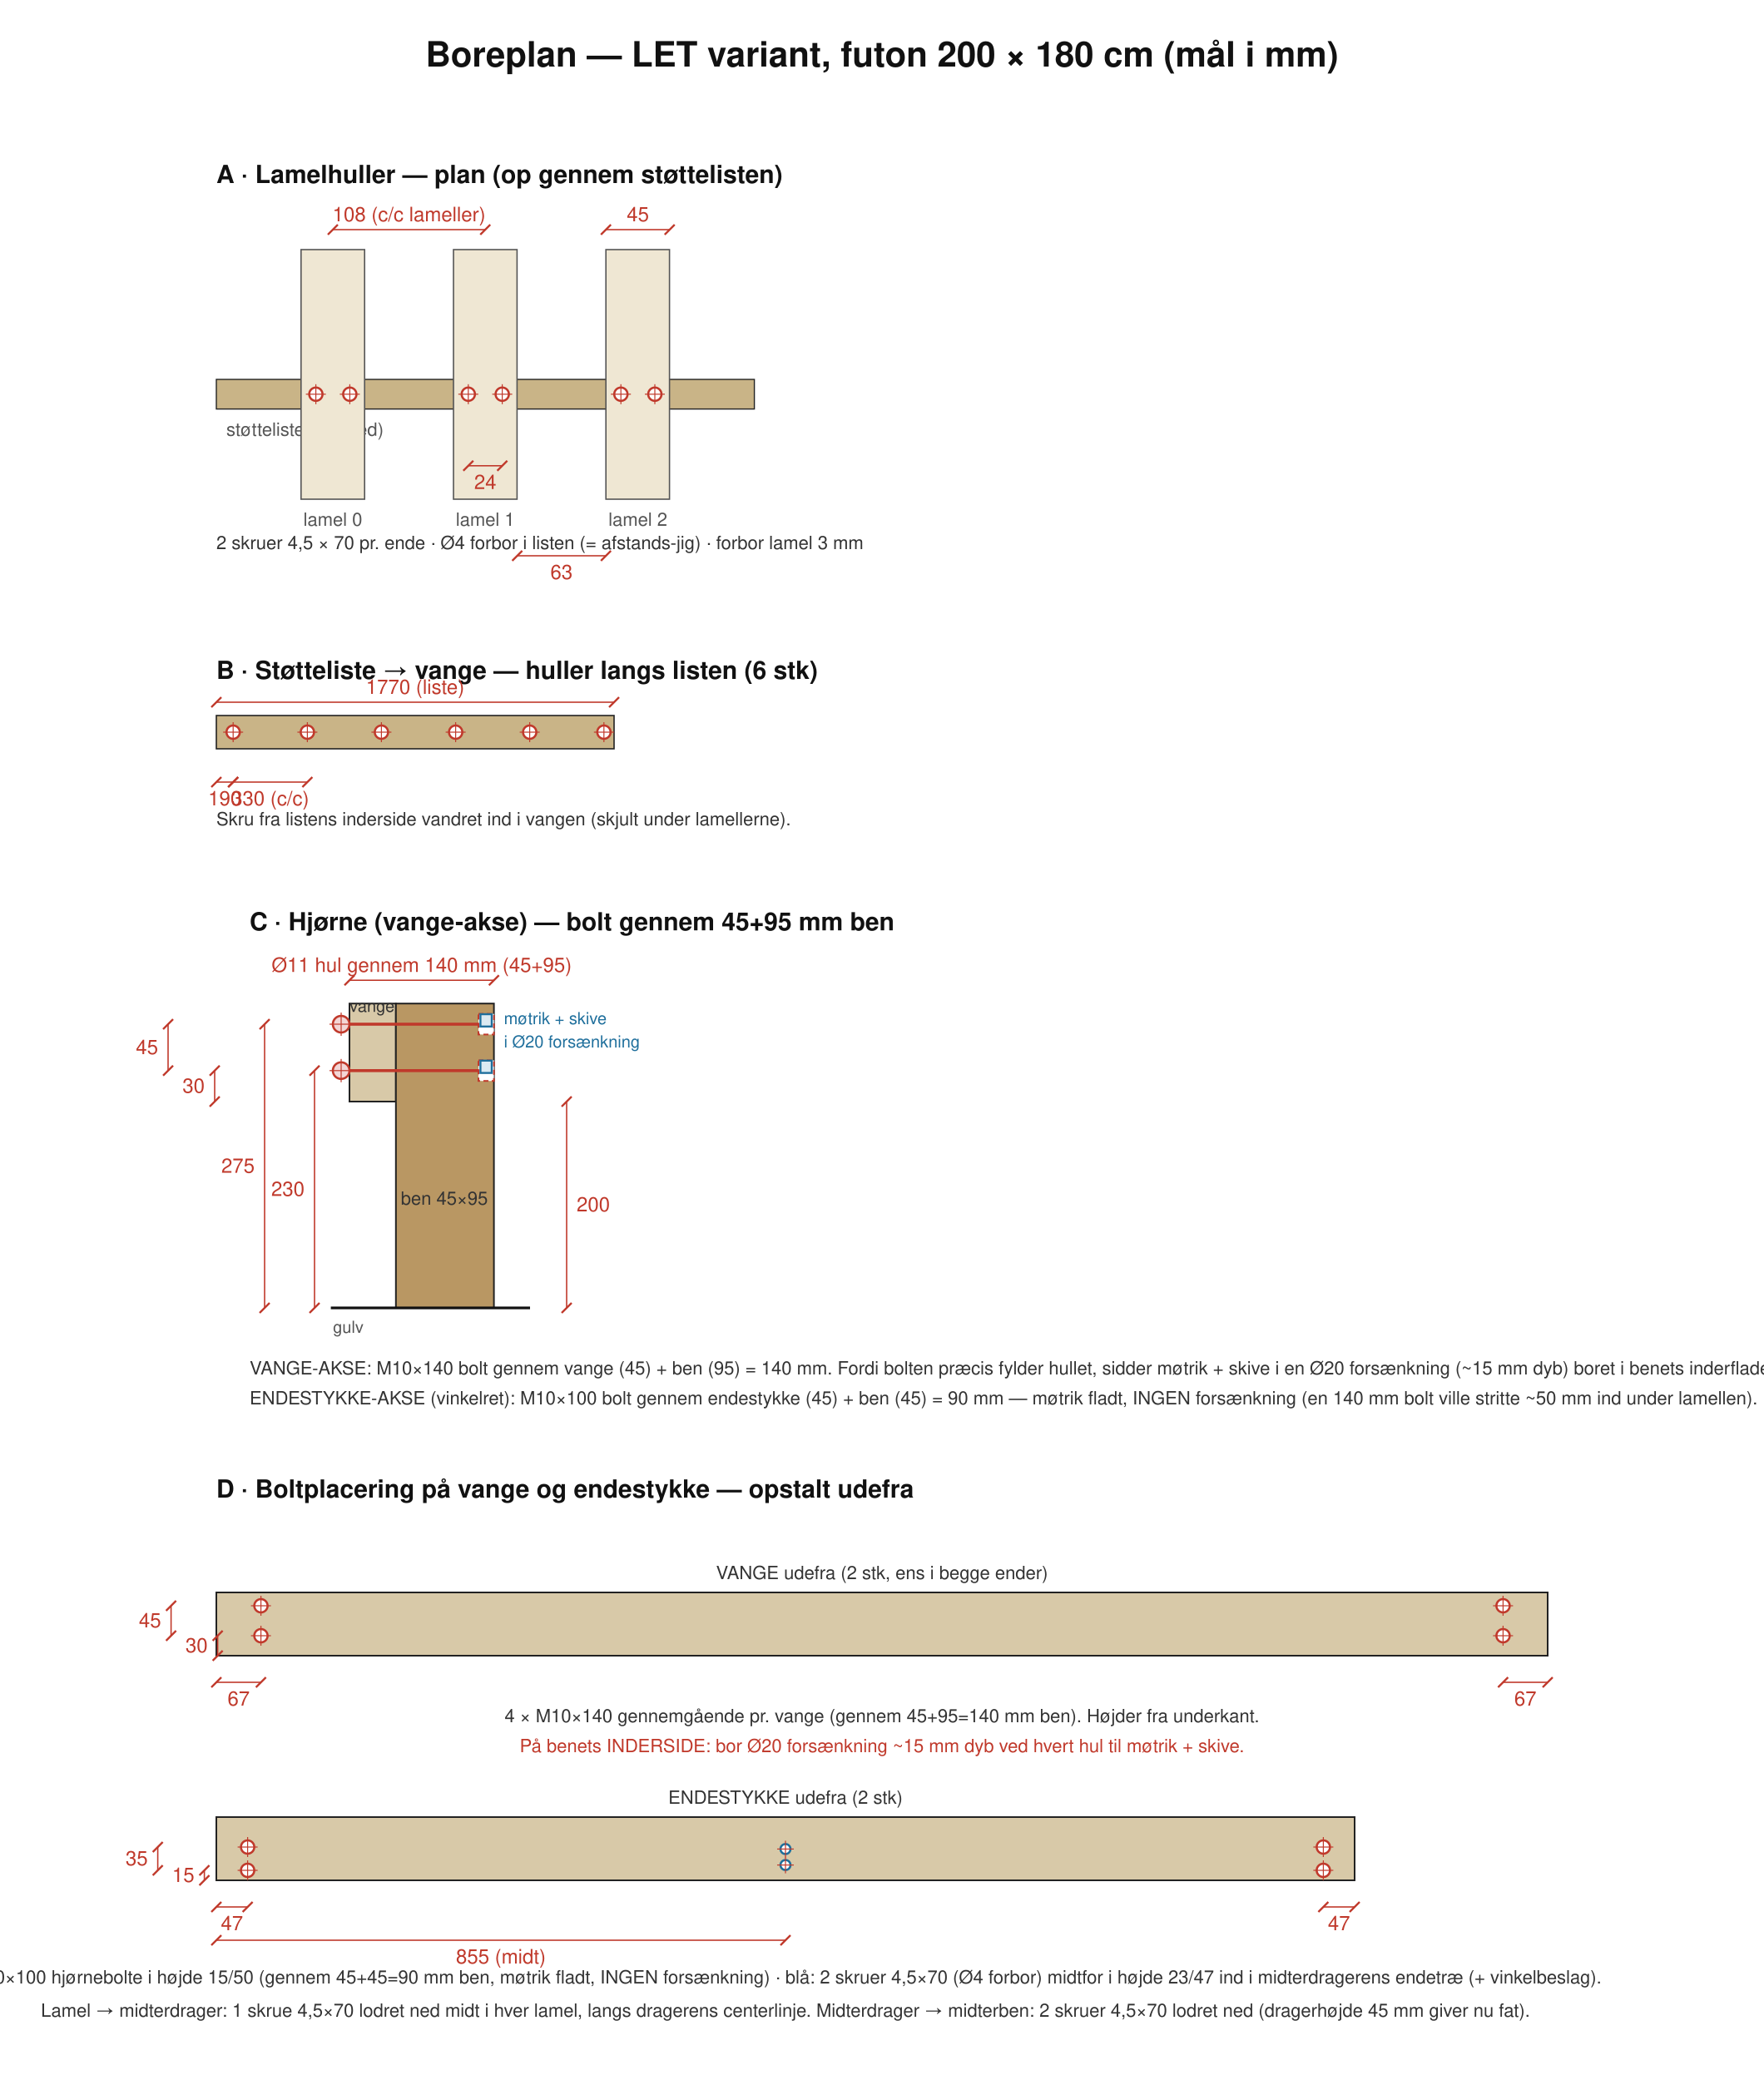
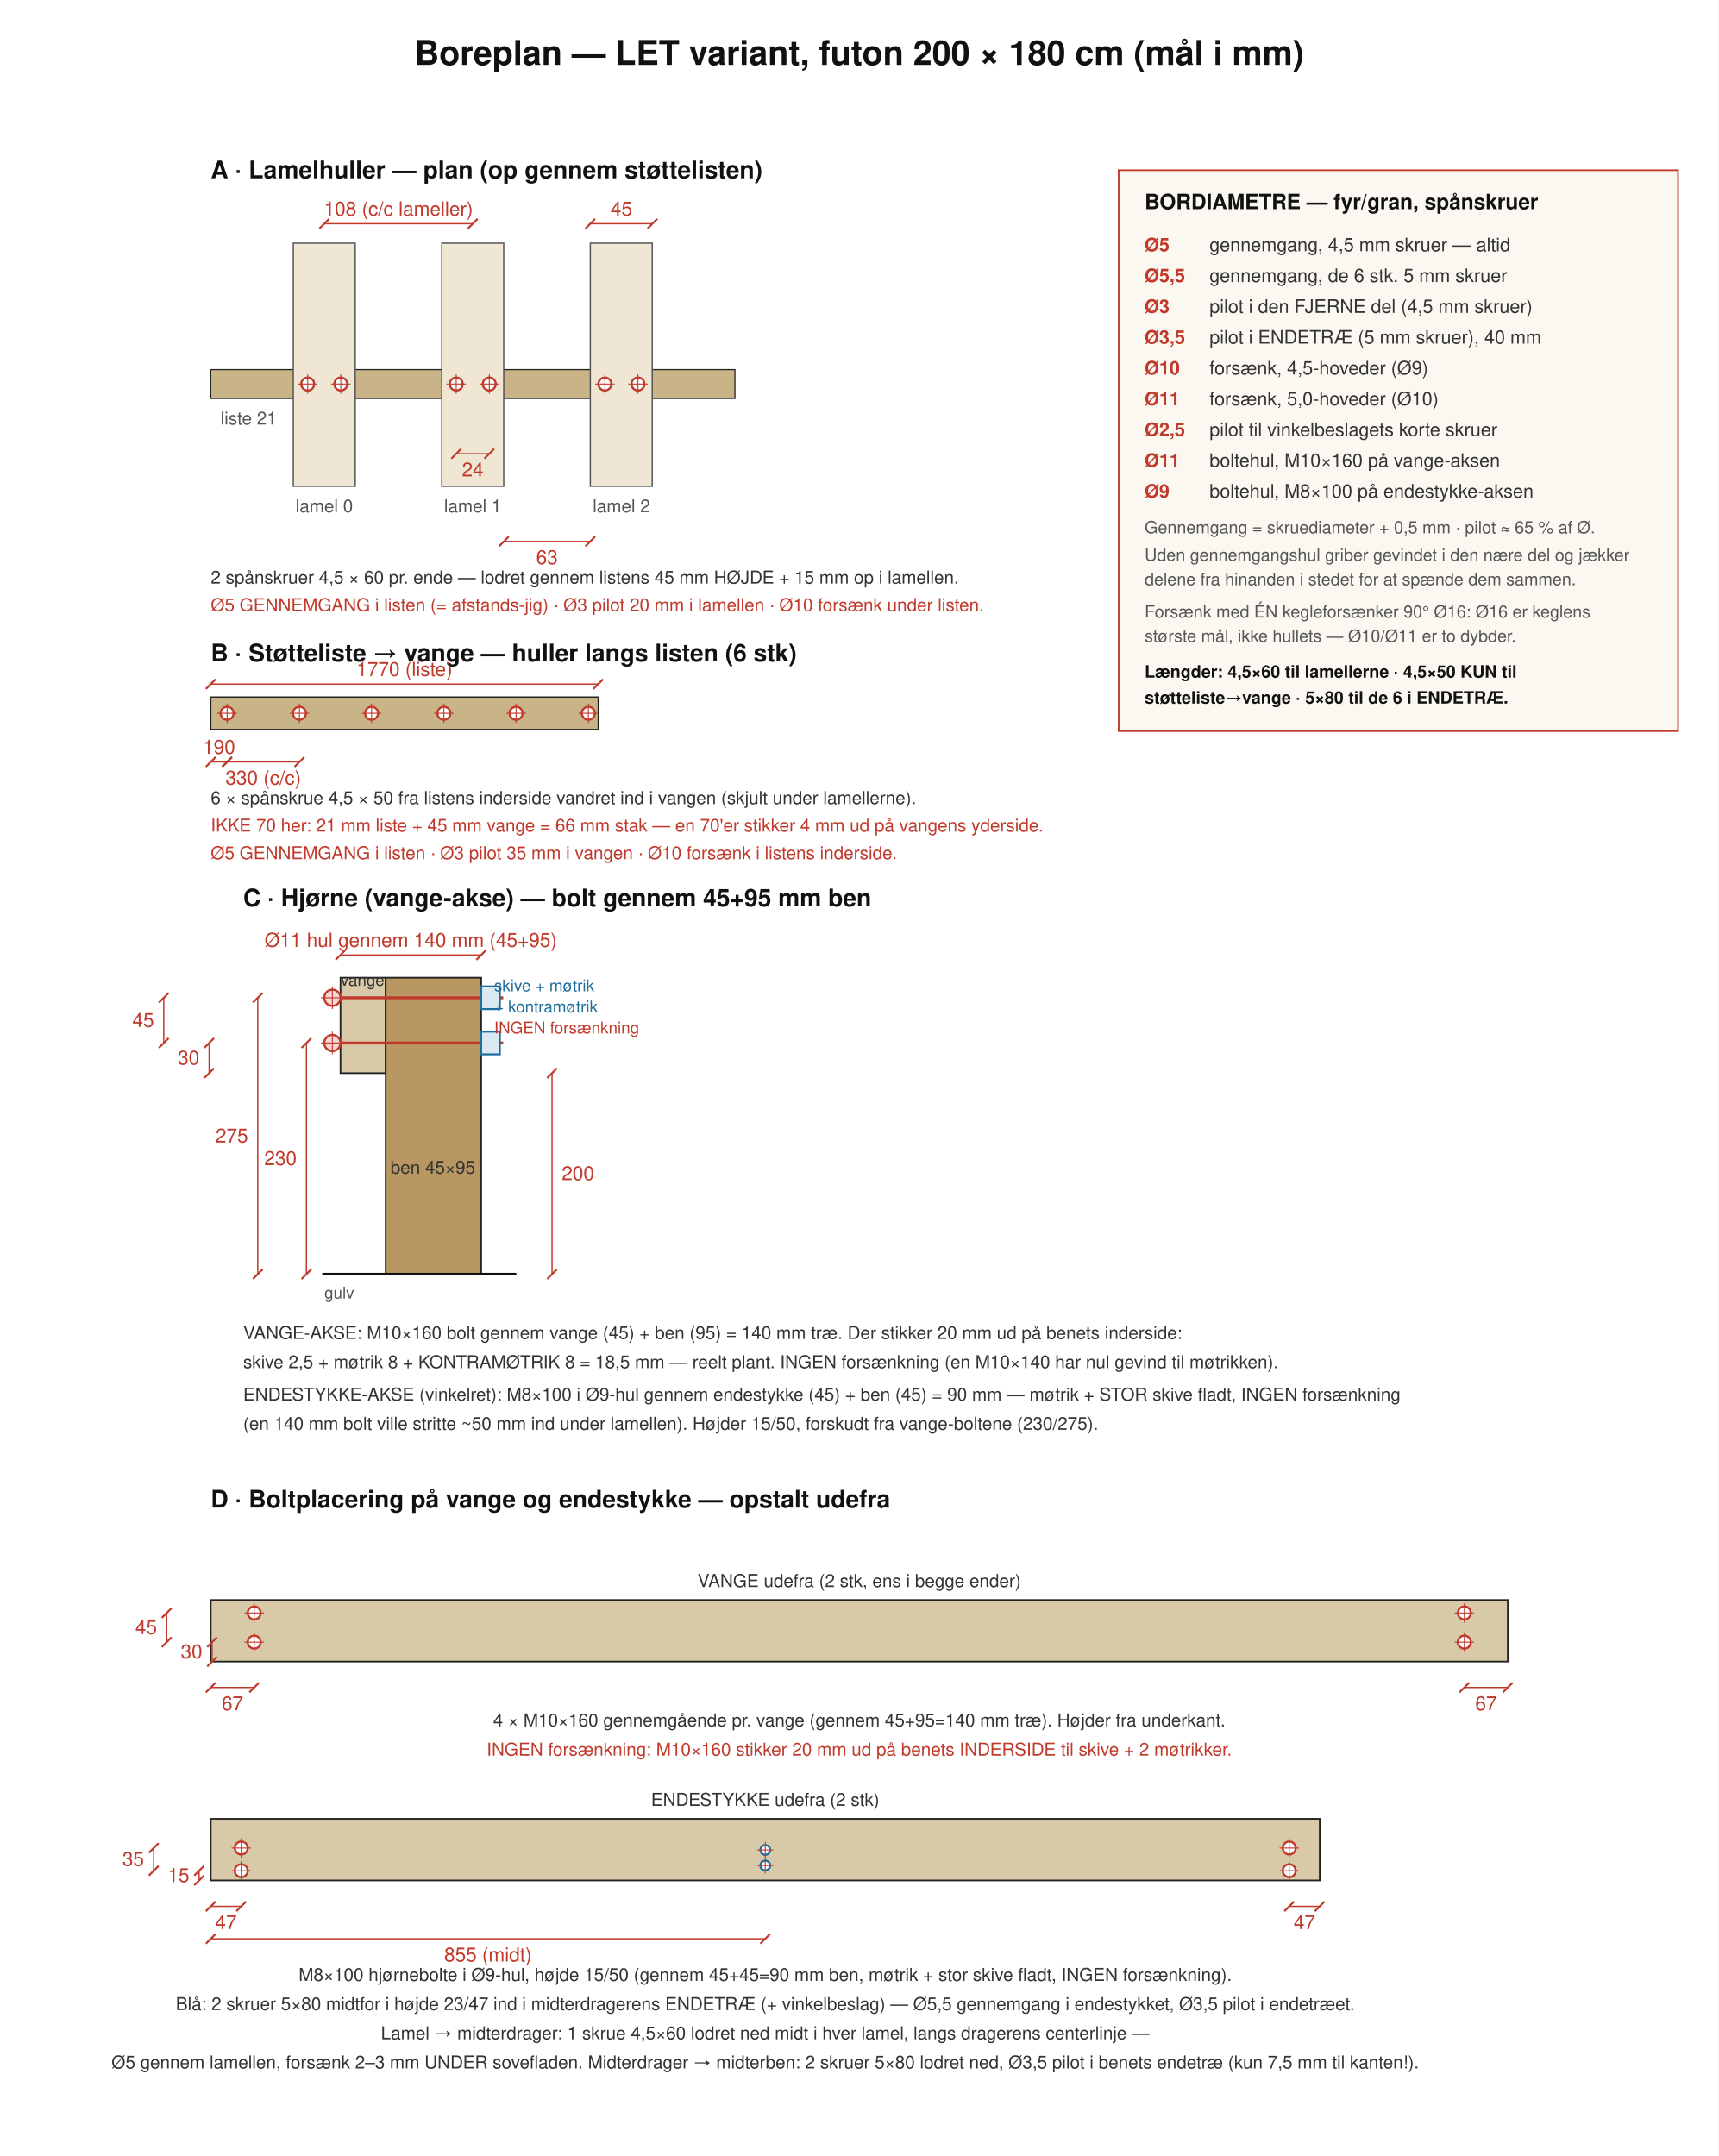
- <svg xmlns="http://www.w3.org/2000/svg" viewBox="0 0 1060 1250" width="1060" height="1250">
-   <rect x="0" y="0" width="1060" height="1250" fill="#ffffff" />
+ <svg xmlns="http://www.w3.org/2000/svg" viewBox="0 0 1060 1330" width="1060" height="1330">
+   <rect x="0" y="0" width="1060" height="1330" fill="#ffffff" />
  <text x="530.0" y="40" font-family="Helvetica,Arial,sans-serif" font-size="21" font-weight="bold" text-anchor="middle" fill="#111">Boreplan — LET variant, futon 200 × 180 cm (mål i mm)</text>
  <text x="130.0" y="110.0" font-family="Helvetica,Arial,sans-serif" font-size="15" font-weight="bold" text-anchor="start" fill="#111">A · Lamelhuller — plan (op gennem støttelisten)</text>
  <rect x="130.0" y="228.0" width="323.3" height="17.8" fill="#c9b487" stroke="#222" stroke-width="0.7" />
-   <text x="136.0" y="261.9" font-family="Helvetica,Arial,sans-serif" font-size="11" font-weight="normal" text-anchor="start" fill="#555">støtteliste (21 bred)</text>
+   <text x="136.0" y="261.9" font-family="Helvetica,Arial,sans-serif" font-size="11" font-weight="normal" text-anchor="start" fill="#555">liste 21</text>
  <rect x="180.9" y="150.0" width="38.2" height="150.0" fill="#efe7d3" stroke="#555" stroke-width="0.8" />
  <circle cx="189.8" cy="236.9" r="4.0" fill="#fff" stroke="#c0392b" stroke-width="1.3" />
  <line x1="183.8" y1="236.9" x2="195.8" y2="236.9" stroke="#c0392b" stroke-width="0.6" />
  <line x1="189.8" y1="230.9" x2="189.8" y2="242.9" stroke="#c0392b" stroke-width="0.6" />
  <circle cx="210.2" cy="236.9" r="4.0" fill="#fff" stroke="#c0392b" stroke-width="1.3" />
  <line x1="204.2" y1="236.9" x2="216.2" y2="236.9" stroke="#c0392b" stroke-width="0.6" />
  <line x1="210.2" y1="230.9" x2="210.2" y2="242.9" stroke="#c0392b" stroke-width="0.6" />
  <text x="200.0" y="316.0" font-family="Helvetica,Arial,sans-serif" font-size="11" font-weight="normal" text-anchor="middle" fill="#555">lamel 0</text>
  <rect x="272.5" y="150.0" width="38.2" height="150.0" fill="#efe7d3" stroke="#555" stroke-width="0.8" />
  <circle cx="281.4" cy="236.9" r="4.0" fill="#fff" stroke="#c0392b" stroke-width="1.3" />
  <line x1="275.4" y1="236.9" x2="287.4" y2="236.9" stroke="#c0392b" stroke-width="0.6" />
  <line x1="281.4" y1="230.9" x2="281.4" y2="242.9" stroke="#c0392b" stroke-width="0.6" />
  <circle cx="301.8" cy="236.9" r="4.0" fill="#fff" stroke="#c0392b" stroke-width="1.3" />
  <line x1="295.8" y1="236.9" x2="307.8" y2="236.9" stroke="#c0392b" stroke-width="0.6" />
  <line x1="301.8" y1="230.9" x2="301.8" y2="242.9" stroke="#c0392b" stroke-width="0.6" />
  <text x="291.6" y="316.0" font-family="Helvetica,Arial,sans-serif" font-size="11" font-weight="normal" text-anchor="middle" fill="#555">lamel 1</text>
  <rect x="364.1" y="150.0" width="38.2" height="150.0" fill="#efe7d3" stroke="#555" stroke-width="0.8" />
  <circle cx="373.1" cy="236.9" r="4.0" fill="#fff" stroke="#c0392b" stroke-width="1.3" />
  <line x1="367.1" y1="236.9" x2="379.1" y2="236.9" stroke="#c0392b" stroke-width="0.6" />
  <line x1="373.1" y1="230.9" x2="373.1" y2="242.9" stroke="#c0392b" stroke-width="0.6" />
  <circle cx="393.5" cy="236.9" r="4.0" fill="#fff" stroke="#c0392b" stroke-width="1.3" />
  <line x1="387.5" y1="236.9" x2="399.5" y2="236.9" stroke="#c0392b" stroke-width="0.6" />
  <line x1="393.5" y1="230.9" x2="393.5" y2="242.9" stroke="#c0392b" stroke-width="0.6" />
  <text x="383.3" y="316.0" font-family="Helvetica,Arial,sans-serif" font-size="11" font-weight="normal" text-anchor="middle" fill="#555">lamel 2</text>
  <line x1="200.0" y1="138.0" x2="291.6" y2="138.0" stroke="#c0392b" stroke-width="0.8" />
  <line x1="197.0" y1="141.0" x2="203.0" y2="135.0" stroke="#c0392b" stroke-width="1.2" />
  <line x1="288.6" y1="141.0" x2="294.6" y2="135.0" stroke="#c0392b" stroke-width="1.2" />
  <text x="245.8" y="133.0" font-family="Helvetica,Arial,sans-serif" font-size="12" font-weight="normal" text-anchor="middle" fill="#c0392b">108  (c/c lameller)</text>
  <line x1="281.4" y1="279.9" x2="301.8" y2="279.9" stroke="#c0392b" stroke-width="0.8" />
  <line x1="278.4" y1="282.9" x2="284.4" y2="276.9" stroke="#c0392b" stroke-width="1.2" />
  <line x1="298.8" y1="282.9" x2="304.8" y2="276.9" stroke="#c0392b" stroke-width="1.2" />
  <text x="291.6" y="293.9" font-family="Helvetica,Arial,sans-serif" font-size="12" font-weight="normal" text-anchor="middle" fill="#c0392b">24</text>
  <line x1="364.1" y1="138.0" x2="402.4" y2="138.0" stroke="#c0392b" stroke-width="0.8" />
  <line x1="361.1" y1="141.0" x2="367.1" y2="135.0" stroke="#c0392b" stroke-width="1.2" />
  <line x1="399.4" y1="141.0" x2="405.4" y2="135.0" stroke="#c0392b" stroke-width="1.2" />
  <text x="383.3" y="133.0" font-family="Helvetica,Arial,sans-serif" font-size="12" font-weight="normal" text-anchor="middle" fill="#c0392b">45</text>
  <line x1="310.8" y1="334.0" x2="364.1" y2="334.0" stroke="#c0392b" stroke-width="0.8" />
  <line x1="307.8" y1="337.0" x2="313.8" y2="331.0" stroke="#c0392b" stroke-width="1.2" />
  <line x1="361.1" y1="337.0" x2="367.1" y2="331.0" stroke="#c0392b" stroke-width="1.2" />
  <text x="337.4" y="348.0" font-family="Helvetica,Arial,sans-serif" font-size="12" font-weight="normal" text-anchor="middle" fill="#c0392b">63</text>
-   <text x="130.0" y="330.0" font-family="Helvetica,Arial,sans-serif" font-size="11" font-weight="normal" text-anchor="start" fill="#333">2 skruer 4,5 × 70 pr. ende · Ø4 forbor i listen (= afstands-jig) · forbor lamel 3 mm</text>
+   <text x="130.0" y="360.0" font-family="Helvetica,Arial,sans-serif" font-size="11" font-weight="normal" text-anchor="start" fill="#333">2 spånskruer 4,5 × 60 pr. ende — lodret gennem listens 45 mm HØJDE + 15 mm op i lamellen.</text>
+   <text x="130.0" y="377.0" font-family="Helvetica,Arial,sans-serif" font-size="11" font-weight="normal" text-anchor="start" fill="#c0392b">Ø5 GENNEMGANG i listen (= afstands-jig) · Ø3 pilot 20 mm i lamellen · Ø10 forsænk under listen.</text>
+   <rect x="690.0" y="105.0" width="345.0" height="346.0" fill="#fbf8f1" stroke="#c0392b" stroke-width="1.0" />
+   <text x="706.0" y="129.0" font-family="Helvetica,Arial,sans-serif" font-size="13" font-weight="bold" text-anchor="start" fill="#111">BORDIAMETRE — fyr/gran, spånskruer</text>
+   <text x="706.0" y="155.0" font-family="Helvetica,Arial,sans-serif" font-size="11.5" font-weight="bold" text-anchor="start" fill="#c0392b">Ø5</text>
+   <text x="746.0" y="155.0" font-family="Helvetica,Arial,sans-serif" font-size="11.5" font-weight="normal" text-anchor="start" fill="#333">gennemgang, 4,5 mm skruer — altid</text>
+   <text x="706.0" y="174.0" font-family="Helvetica,Arial,sans-serif" font-size="11.5" font-weight="bold" text-anchor="start" fill="#c0392b">Ø5,5</text>
+   <text x="746.0" y="174.0" font-family="Helvetica,Arial,sans-serif" font-size="11.5" font-weight="normal" text-anchor="start" fill="#333">gennemgang, de 6 stk. 5 mm skruer</text>
+   <text x="706.0" y="193.0" font-family="Helvetica,Arial,sans-serif" font-size="11.5" font-weight="bold" text-anchor="start" fill="#c0392b">Ø3</text>
+   <text x="746.0" y="193.0" font-family="Helvetica,Arial,sans-serif" font-size="11.5" font-weight="normal" text-anchor="start" fill="#333">pilot i den FJERNE del (4,5 mm skruer)</text>
+   <text x="706.0" y="212.0" font-family="Helvetica,Arial,sans-serif" font-size="11.5" font-weight="bold" text-anchor="start" fill="#c0392b">Ø3,5</text>
+   <text x="746.0" y="212.0" font-family="Helvetica,Arial,sans-serif" font-size="11.5" font-weight="normal" text-anchor="start" fill="#333">pilot i ENDETRÆ (5 mm skruer), 40 mm</text>
+   <text x="706.0" y="231.0" font-family="Helvetica,Arial,sans-serif" font-size="11.5" font-weight="bold" text-anchor="start" fill="#c0392b">Ø10</text>
+   <text x="746.0" y="231.0" font-family="Helvetica,Arial,sans-serif" font-size="11.5" font-weight="normal" text-anchor="start" fill="#333">forsænk, 4,5-hoveder (Ø9)</text>
+   <text x="706.0" y="250.0" font-family="Helvetica,Arial,sans-serif" font-size="11.5" font-weight="bold" text-anchor="start" fill="#c0392b">Ø11</text>
+   <text x="746.0" y="250.0" font-family="Helvetica,Arial,sans-serif" font-size="11.5" font-weight="normal" text-anchor="start" fill="#333">forsænk, 5,0-hoveder (Ø10)</text>
+   <text x="706.0" y="269.0" font-family="Helvetica,Arial,sans-serif" font-size="11.5" font-weight="bold" text-anchor="start" fill="#c0392b">Ø2,5</text>
+   <text x="746.0" y="269.0" font-family="Helvetica,Arial,sans-serif" font-size="11.5" font-weight="normal" text-anchor="start" fill="#333">pilot til vinkelbeslagets korte skruer</text>
+   <text x="706.0" y="288.0" font-family="Helvetica,Arial,sans-serif" font-size="11.5" font-weight="bold" text-anchor="start" fill="#c0392b">Ø11</text>
+   <text x="746.0" y="288.0" font-family="Helvetica,Arial,sans-serif" font-size="11.5" font-weight="normal" text-anchor="start" fill="#333">boltehul, M10×160 på vange-aksen</text>
+   <text x="706.0" y="307.0" font-family="Helvetica,Arial,sans-serif" font-size="11.5" font-weight="bold" text-anchor="start" fill="#c0392b">Ø9</text>
+   <text x="746.0" y="307.0" font-family="Helvetica,Arial,sans-serif" font-size="11.5" font-weight="normal" text-anchor="start" fill="#333">boltehul, M8×100 på endestykke-aksen</text>
+   <text x="706.0" y="329.0" font-family="Helvetica,Arial,sans-serif" font-size="10.5" font-weight="normal" text-anchor="start" fill="#555">Gennemgang = skruediameter + 0,5 mm · pilot ≈ 65 % af Ø.</text>
+   <text x="706.0" y="346.0" font-family="Helvetica,Arial,sans-serif" font-size="10.5" font-weight="normal" text-anchor="start" fill="#555">Uden gennemgangshul griber gevindet i den nære del og jækker</text>
+   <text x="706.0" y="361.0" font-family="Helvetica,Arial,sans-serif" font-size="10.5" font-weight="normal" text-anchor="start" fill="#555">delene fra hinanden i stedet for at spænde dem sammen.</text>
+   <text x="706.0" y="381.0" font-family="Helvetica,Arial,sans-serif" font-size="10.5" font-weight="normal" text-anchor="start" fill="#555">Forsænk med ÉN kegleforsænker 90° Ø16: Ø16 er keglens</text>
+   <text x="706.0" y="396.0" font-family="Helvetica,Arial,sans-serif" font-size="10.5" font-weight="normal" text-anchor="start" fill="#555">største mål, ikke hullets — Ø10/Ø11 er to dybder.</text>
+   <text x="706.0" y="418.0" font-family="Helvetica,Arial,sans-serif" font-size="10.5" font-weight="bold" text-anchor="start" fill="#111">Længder: 4,5×60 til lamellerne · 4,5×50 KUN til</text>
+   <text x="706.0" y="434.0" font-family="Helvetica,Arial,sans-serif" font-size="10.5" font-weight="bold" text-anchor="start" fill="#111">støtteliste→vange · 5×80 til de 6 i ENDETRÆ.</text>
  <text x="130.0" y="408.0" font-family="Helvetica,Arial,sans-serif" font-size="15" font-weight="bold" text-anchor="start" fill="#111">B · Støtteliste → vange — huller langs listen (6 stk)</text>
  <rect x="130.0" y="430.0" width="239.0" height="20.0" fill="#c9b487" stroke="#222" stroke-width="0.8" />
  <circle cx="140.1" cy="440.0" r="4.0" fill="#fff" stroke="#c0392b" stroke-width="1.3" />
  <line x1="134.1" y1="440.0" x2="146.1" y2="440.0" stroke="#c0392b" stroke-width="0.6" />
  <line x1="140.1" y1="434.0" x2="140.1" y2="446.0" stroke="#c0392b" stroke-width="0.6" />
  <circle cx="184.7" cy="440.0" r="4.0" fill="#fff" stroke="#c0392b" stroke-width="1.3" />
  <line x1="178.7" y1="440.0" x2="190.7" y2="440.0" stroke="#c0392b" stroke-width="0.6" />
  <line x1="184.7" y1="434.0" x2="184.7" y2="446.0" stroke="#c0392b" stroke-width="0.6" />
  <circle cx="229.2" cy="440.0" r="4.0" fill="#fff" stroke="#c0392b" stroke-width="1.3" />
  <line x1="223.2" y1="440.0" x2="235.2" y2="440.0" stroke="#c0392b" stroke-width="0.6" />
  <line x1="229.2" y1="434.0" x2="229.2" y2="446.0" stroke="#c0392b" stroke-width="0.6" />
  <circle cx="273.8" cy="440.0" r="4.0" fill="#fff" stroke="#c0392b" stroke-width="1.3" />
  <line x1="267.8" y1="440.0" x2="279.8" y2="440.0" stroke="#c0392b" stroke-width="0.6" />
  <line x1="273.8" y1="434.0" x2="273.8" y2="446.0" stroke="#c0392b" stroke-width="0.6" />
  <circle cx="318.3" cy="440.0" r="4.0" fill="#fff" stroke="#c0392b" stroke-width="1.3" />
  <line x1="312.3" y1="440.0" x2="324.3" y2="440.0" stroke="#c0392b" stroke-width="0.6" />
  <line x1="318.3" y1="434.0" x2="318.3" y2="446.0" stroke="#c0392b" stroke-width="0.6" />
  <circle cx="362.9" cy="440.0" r="4.0" fill="#fff" stroke="#c0392b" stroke-width="1.3" />
  <line x1="356.9" y1="440.0" x2="368.9" y2="440.0" stroke="#c0392b" stroke-width="0.6" />
  <line x1="362.9" y1="434.0" x2="362.9" y2="446.0" stroke="#c0392b" stroke-width="0.6" />
  <line x1="130.0" y1="470.0" x2="140.1" y2="470.0" stroke="#c0392b" stroke-width="0.8" />
  <line x1="127.0" y1="473.0" x2="133.0" y2="467.0" stroke="#c0392b" stroke-width="1.2" />
  <line x1="137.1" y1="473.0" x2="143.1" y2="467.0" stroke="#c0392b" stroke-width="1.2" />
-   <text x="135.1" y="484.0" font-family="Helvetica,Arial,sans-serif" font-size="12" font-weight="normal" text-anchor="middle" fill="#c0392b">190</text>
+   <text x="135.1" y="465.0" font-family="Helvetica,Arial,sans-serif" font-size="12" font-weight="normal" text-anchor="middle" fill="#c0392b">190</text>
  <line x1="140.1" y1="470.0" x2="184.7" y2="470.0" stroke="#c0392b" stroke-width="0.8" />
  <line x1="137.1" y1="473.0" x2="143.1" y2="467.0" stroke="#c0392b" stroke-width="1.2" />
  <line x1="181.7" y1="473.0" x2="187.7" y2="467.0" stroke="#c0392b" stroke-width="1.2" />
  <text x="162.4" y="484.0" font-family="Helvetica,Arial,sans-serif" font-size="12" font-weight="normal" text-anchor="middle" fill="#c0392b">330 (c/c)</text>
  <line x1="130.0" y1="422.0" x2="369.0" y2="422.0" stroke="#c0392b" stroke-width="0.8" />
  <line x1="127.0" y1="425.0" x2="133.0" y2="419.0" stroke="#c0392b" stroke-width="1.2" />
  <line x1="366.0" y1="425.0" x2="372.0" y2="419.0" stroke="#c0392b" stroke-width="1.2" />
  <text x="249.5" y="417.0" font-family="Helvetica,Arial,sans-serif" font-size="12" font-weight="normal" text-anchor="middle" fill="#c0392b">1770 (liste)</text>
-   <text x="130.0" y="496.0" font-family="Helvetica,Arial,sans-serif" font-size="11" font-weight="normal" text-anchor="start" fill="#333">Skru fra listens inderside vandret ind i vangen (skjult under lamellerne).</text>
+   <text x="130.0" y="496.0" font-family="Helvetica,Arial,sans-serif" font-size="11" font-weight="normal" text-anchor="start" fill="#333">6 × spånskrue 4,5 × 50 fra listens inderside vandret ind i vangen (skjult under lamellerne).</text>
+   <text x="130.0" y="513.0" font-family="Helvetica,Arial,sans-serif" font-size="11" font-weight="normal" text-anchor="start" fill="#c0392b">IKKE 70 her: 21 mm liste + 45 mm vange = 66 mm stak — en 70'er stikker 4 mm ud på vangens yderside.</text>
+   <text x="130.0" y="530.0" font-family="Helvetica,Arial,sans-serif" font-size="11" font-weight="normal" text-anchor="start" fill="#c0392b">Ø5 GENNEMGANG i listen · Ø3 pilot 35 mm i vangen · Ø10 forsænk i listens inderside.</text>
  <text x="150.0" y="559.1" font-family="Helvetica,Arial,sans-serif" font-size="15" font-weight="bold" text-anchor="start" fill="#111">C · Hjørne (vange-akse) — bolt gennem 45+95 mm ben</text>
  <rect x="210.0" y="603.1" width="27.9" height="58.9" fill="#d8c9a8" stroke="#222" stroke-width="1.0" />
  <text x="223.6" y="608.1" font-family="Helvetica,Arial,sans-serif" font-size="10" font-weight="normal" text-anchor="middle" fill="#333">vange</text>
  <rect x="237.9" y="603.1" width="58.9" height="182.9" fill="#b99763" stroke="#222" stroke-width="1.0" />
  <text x="267.0" y="724.0" font-family="Helvetica,Arial,sans-serif" font-size="11" font-weight="normal" text-anchor="middle" fill="#333">ben 45×95</text>
  <line x1="198.8" y1="786.0" x2="318.5" y2="786.0" stroke="#111" stroke-width="1.6" />
  <text x="200.1" y="801.0" font-family="Helvetica,Arial,sans-serif" font-size="10" font-weight="normal" text-anchor="start" fill="#555">gulv</text>
-   <line x1="205.0" y1="643.4" x2="296.8" y2="643.4" stroke="#c0392b" stroke-width="1.8" />
+   <line x1="205.0" y1="643.4" x2="310.4" y2="643.4" stroke="#c0392b" stroke-width="1.8" />
  <circle cx="205.0" cy="643.4" r="5.0" fill="#f3d6d6" stroke="#c0392b" stroke-width="1.3" />
  <line x1="198.0" y1="643.4" x2="212.0" y2="643.4" stroke="#c0392b" stroke-width="0.6" />
  <line x1="205.0" y1="636.4" x2="205.0" y2="650.4" stroke="#c0392b" stroke-width="0.6" />
-   <rect x="287.5" y="637.2" width="9.3" height="12.4" fill="#ffffff" stroke="#c0392b" stroke-width="1.0" stroke-dasharray="3,2" />
-   <rect x="288.7" y="637.4" width="6.8" height="7.4" fill="#dbeaf2" stroke="#1f6f9c" stroke-width="1.2" />
-   <line x1="205.0" y1="615.5" x2="296.8" y2="615.5" stroke="#c0392b" stroke-width="1.8" />
+   <rect x="296.8" y="636.4" width="11.5" height="14.0" fill="#dbeaf2" stroke="#1f6f9c" stroke-width="1.2" />
+   <line x1="205.0" y1="615.5" x2="310.4" y2="615.5" stroke="#c0392b" stroke-width="1.8" />
  <circle cx="205.0" cy="615.5" r="5.0" fill="#f3d6d6" stroke="#c0392b" stroke-width="1.3" />
  <line x1="198.0" y1="615.5" x2="212.0" y2="615.5" stroke="#c0392b" stroke-width="0.6" />
  <line x1="205.0" y1="608.5" x2="205.0" y2="622.5" stroke="#c0392b" stroke-width="0.6" />
-   <rect x="287.5" y="609.3" width="9.3" height="12.4" fill="#ffffff" stroke="#c0392b" stroke-width="1.0" stroke-dasharray="3,2" />
-   <rect x="288.7" y="609.5" width="6.8" height="7.4" fill="#dbeaf2" stroke="#1f6f9c" stroke-width="1.2" />
-   <text x="302.8" y="615.5" font-family="Helvetica,Arial,sans-serif" font-size="10" font-weight="normal" text-anchor="start" fill="#1f6f9c">møtrik + skive</text>
-   <text x="302.8" y="629.5" font-family="Helvetica,Arial,sans-serif" font-size="10" font-weight="normal" text-anchor="start" fill="#1f6f9c">i Ø20 forsænkning</text>
+   <rect x="296.8" y="608.5" width="11.5" height="14.0" fill="#dbeaf2" stroke="#1f6f9c" stroke-width="1.2" />
+   <text x="304.8" y="611.5" font-family="Helvetica,Arial,sans-serif" font-size="10" font-weight="normal" text-anchor="start" fill="#1f6f9c">skive + møtrik</text>
+   <text x="304.8" y="624.5" font-family="Helvetica,Arial,sans-serif" font-size="10" font-weight="normal" text-anchor="start" fill="#1f6f9c">+ kontramøtrik</text>
+   <text x="304.8" y="637.5" font-family="Helvetica,Arial,sans-serif" font-size="10" font-weight="normal" text-anchor="start" fill="#c0392b">INGEN forsænkning</text>
  <line x1="189.0" y1="643.4" x2="189.0" y2="786.0" stroke="#c0392b" stroke-width="0.8" />
  <line x1="186.0" y1="646.4" x2="192.0" y2="640.4" stroke="#c0392b" stroke-width="1.2" />
  <line x1="186.0" y1="789.0" x2="192.0" y2="783.0" stroke="#c0392b" stroke-width="1.2" />
  <text x="183.0" y="718.7" font-family="Helvetica,Arial,sans-serif" font-size="12" font-weight="normal" text-anchor="end" fill="#c0392b">230</text>
  <line x1="159.0" y1="615.5" x2="159.0" y2="786.0" stroke="#c0392b" stroke-width="0.8" />
  <line x1="156.0" y1="618.5" x2="162.0" y2="612.5" stroke="#c0392b" stroke-width="1.2" />
  <line x1="156.0" y1="789.0" x2="162.0" y2="783.0" stroke="#c0392b" stroke-width="1.2" />
  <text x="153.0" y="704.8" font-family="Helvetica,Arial,sans-serif" font-size="12" font-weight="normal" text-anchor="end" fill="#c0392b">275</text>
  <line x1="129.0" y1="643.4" x2="129.0" y2="662.0" stroke="#c0392b" stroke-width="0.8" />
  <line x1="126.0" y1="646.4" x2="132.0" y2="640.4" stroke="#c0392b" stroke-width="1.2" />
  <line x1="126.0" y1="665.0" x2="132.0" y2="659.0" stroke="#c0392b" stroke-width="1.2" />
  <text x="123.0" y="656.7" font-family="Helvetica,Arial,sans-serif" font-size="12" font-weight="normal" text-anchor="end" fill="#c0392b">30</text>
  <line x1="101.0" y1="615.5" x2="101.0" y2="643.4" stroke="#c0392b" stroke-width="0.8" />
  <line x1="98.0" y1="618.5" x2="104.0" y2="612.5" stroke="#c0392b" stroke-width="1.2" />
  <line x1="98.0" y1="646.4" x2="104.0" y2="640.4" stroke="#c0392b" stroke-width="1.2" />
  <text x="95.0" y="633.5" font-family="Helvetica,Arial,sans-serif" font-size="12" font-weight="normal" text-anchor="end" fill="#c0392b">45</text>
  <line x1="340.5" y1="662.0" x2="340.5" y2="786.0" stroke="#c0392b" stroke-width="0.8" />
  <line x1="337.5" y1="665.0" x2="343.5" y2="659.0" stroke="#c0392b" stroke-width="1.2" />
  <line x1="337.5" y1="789.0" x2="343.5" y2="783.0" stroke="#c0392b" stroke-width="1.2" />
  <text x="346.5" y="728.0" font-family="Helvetica,Arial,sans-serif" font-size="12" font-weight="normal" text-anchor="start" fill="#c0392b">200</text>
  <line x1="210.0" y1="589.1" x2="296.8" y2="589.1" stroke="#c0392b" stroke-width="0.8" />
  <line x1="207.0" y1="592.1" x2="213.0" y2="586.1" stroke="#c0392b" stroke-width="1.2" />
  <line x1="293.8" y1="592.1" x2="299.8" y2="586.1" stroke="#c0392b" stroke-width="1.2" />
  <text x="253.4" y="584.1" font-family="Helvetica,Arial,sans-serif" font-size="12" font-weight="normal" text-anchor="middle" fill="#c0392b">Ø11 hul gennem 140 mm (45+95)</text>
-   <text x="150.0" y="826.0" font-family="Helvetica,Arial,sans-serif" font-size="11" font-weight="normal" text-anchor="start" fill="#333">VANGE-AKSE: M10×140 bolt gennem vange (45) + ben (95) = 140 mm. Fordi bolten præcis fylder hullet, sidder møtrik + skive i en Ø20 forsænkning (~15 mm dyb) boret i benets inderflade. Bræddebolt-hoved udenpå vangen.</text>
-   <text x="150.0" y="844.0" font-family="Helvetica,Arial,sans-serif" font-size="11" font-weight="normal" text-anchor="start" fill="#333">ENDESTYKKE-AKSE (vinkelret): M10×100 bolt gennem endestykke (45) + ben (45) = 90 mm — møtrik fladt, INGEN forsænkning (en 140 mm bolt ville stritte ~50 mm ind under lamellen). Højder 15/50, forskudt fra vange-boltene (230/275) så de ikke krydser.</text>
-   <text x="130.0" y="900.0" font-family="Helvetica,Arial,sans-serif" font-size="15" font-weight="bold" text-anchor="start" fill="#111">D · Boltplacering på vange og endestykke — opstalt udefra</text>
-   <rect x="130.0" y="957.0" width="800.0" height="38.0" fill="#d8c9a8" stroke="#222" stroke-width="1.0" />
-   <text x="530.0" y="949.0" font-family="Helvetica,Arial,sans-serif" font-size="11" font-weight="normal" text-anchor="middle" fill="#333">VANGE udefra (2 stk, ens i begge ender)</text>
-   <circle cx="156.8" cy="983.0" r="4.0" fill="#fff" stroke="#c0392b" stroke-width="1.3" />
-   <line x1="150.8" y1="983.0" x2="162.8" y2="983.0" stroke="#c0392b" stroke-width="0.6" />
-   <line x1="156.8" y1="977.0" x2="156.8" y2="989.0" stroke="#c0392b" stroke-width="0.6" />
-   <circle cx="156.8" cy="965.0" r="4.0" fill="#fff" stroke="#c0392b" stroke-width="1.3" />
-   <line x1="150.8" y1="965.0" x2="162.8" y2="965.0" stroke="#c0392b" stroke-width="0.6" />
-   <line x1="156.8" y1="959.0" x2="156.8" y2="971.0" stroke="#c0392b" stroke-width="0.6" />
-   <circle cx="903.2" cy="983.0" r="4.0" fill="#fff" stroke="#c0392b" stroke-width="1.3" />
-   <line x1="897.2" y1="983.0" x2="909.2" y2="983.0" stroke="#c0392b" stroke-width="0.6" />
-   <line x1="903.2" y1="977.0" x2="903.2" y2="989.0" stroke="#c0392b" stroke-width="0.6" />
-   <circle cx="903.2" cy="965.0" r="4.0" fill="#fff" stroke="#c0392b" stroke-width="1.3" />
-   <line x1="897.2" y1="965.0" x2="909.2" y2="965.0" stroke="#c0392b" stroke-width="0.6" />
-   <line x1="903.2" y1="959.0" x2="903.2" y2="971.0" stroke="#c0392b" stroke-width="0.6" />
-   <line x1="130.0" y1="1011.0" x2="156.8" y2="1011.0" stroke="#c0392b" stroke-width="0.8" />
-   <line x1="127.0" y1="1014.0" x2="133.0" y2="1008.0" stroke="#c0392b" stroke-width="1.2" />
-   <line x1="153.8" y1="1014.0" x2="159.8" y2="1008.0" stroke="#c0392b" stroke-width="1.2" />
-   <text x="143.4" y="1025.0" font-family="Helvetica,Arial,sans-serif" font-size="12" font-weight="normal" text-anchor="middle" fill="#c0392b">67</text>
-   <line x1="903.2" y1="1011.0" x2="930.0" y2="1011.0" stroke="#c0392b" stroke-width="0.8" />
-   <line x1="900.2" y1="1014.0" x2="906.2" y2="1008.0" stroke="#c0392b" stroke-width="1.2" />
-   <line x1="927.0" y1="1014.0" x2="933.0" y2="1008.0" stroke="#c0392b" stroke-width="1.2" />
-   <text x="916.6" y="1025.0" font-family="Helvetica,Arial,sans-serif" font-size="12" font-weight="normal" text-anchor="middle" fill="#c0392b">67</text>
-   <line x1="130.8" y1="983.0" x2="130.8" y2="995.0" stroke="#c0392b" stroke-width="0.8" />
-   <line x1="127.8" y1="986.0" x2="133.8" y2="980.0" stroke="#c0392b" stroke-width="1.2" />
-   <line x1="127.8" y1="998.0" x2="133.8" y2="992.0" stroke="#c0392b" stroke-width="1.2" />
-   <text x="124.8" y="993.0" font-family="Helvetica,Arial,sans-serif" font-size="12" font-weight="normal" text-anchor="end" fill="#c0392b">30</text>
-   <line x1="102.8" y1="965.0" x2="102.8" y2="983.0" stroke="#c0392b" stroke-width="0.8" />
-   <line x1="99.8" y1="968.0" x2="105.8" y2="962.0" stroke="#c0392b" stroke-width="1.2" />
-   <line x1="99.8" y1="986.0" x2="105.8" y2="980.0" stroke="#c0392b" stroke-width="1.2" />
-   <text x="96.8" y="978.0" font-family="Helvetica,Arial,sans-serif" font-size="12" font-weight="normal" text-anchor="end" fill="#c0392b">45</text>
-   <text x="530.0" y="1035.0" font-family="Helvetica,Arial,sans-serif" font-size="11" font-weight="normal" text-anchor="middle" fill="#333">4 × M10×140 gennemgående pr. vange (gennem 45+95=140 mm ben). Højder fra underkant.</text>
-   <text x="530.0" y="1053.0" font-family="Helvetica,Arial,sans-serif" font-size="11" font-weight="normal" text-anchor="middle" fill="#c0392b">På benets INDERSIDE: bor Ø20 forsænkning ~15 mm dyb ved hvert hul til møtrik + skive.</text>
-   <rect x="130.0" y="1092.0" width="684.0" height="38.0" fill="#d8c9a8" stroke="#222" stroke-width="1.0" />
-   <text x="472.0" y="1084.0" font-family="Helvetica,Arial,sans-serif" font-size="11" font-weight="normal" text-anchor="middle" fill="#333">ENDESTYKKE udefra (2 stk)</text>
-   <circle cx="148.8" cy="1124.0" r="4.0" fill="#fff" stroke="#c0392b" stroke-width="1.3" />
-   <line x1="142.8" y1="1124.0" x2="154.8" y2="1124.0" stroke="#c0392b" stroke-width="0.6" />
-   <line x1="148.8" y1="1118.0" x2="148.8" y2="1130.0" stroke="#c0392b" stroke-width="0.6" />
-   <circle cx="148.8" cy="1110.0" r="4.0" fill="#fff" stroke="#c0392b" stroke-width="1.3" />
-   <line x1="142.8" y1="1110.0" x2="154.8" y2="1110.0" stroke="#c0392b" stroke-width="0.6" />
-   <line x1="148.8" y1="1104.0" x2="148.8" y2="1116.0" stroke="#c0392b" stroke-width="0.6" />
-   <circle cx="795.2" cy="1124.0" r="4.0" fill="#fff" stroke="#c0392b" stroke-width="1.3" />
-   <line x1="789.2" y1="1124.0" x2="801.2" y2="1124.0" stroke="#c0392b" stroke-width="0.6" />
-   <line x1="795.2" y1="1118.0" x2="795.2" y2="1130.0" stroke="#c0392b" stroke-width="0.6" />
-   <circle cx="795.2" cy="1110.0" r="4.0" fill="#fff" stroke="#c0392b" stroke-width="1.3" />
-   <line x1="789.2" y1="1110.0" x2="801.2" y2="1110.0" stroke="#c0392b" stroke-width="0.6" />
-   <line x1="795.2" y1="1104.0" x2="795.2" y2="1116.0" stroke="#c0392b" stroke-width="0.6" />
-   <circle cx="472.0" cy="1120.8" r="3.0" fill="#fff" stroke="#1f6f9c" stroke-width="1.3" />
-   <line x1="467.0" y1="1120.8" x2="477.0" y2="1120.8" stroke="#c0392b" stroke-width="0.6" />
-   <line x1="472.0" y1="1115.8" x2="472.0" y2="1125.8" stroke="#c0392b" stroke-width="0.6" />
-   <circle cx="472.0" cy="1111.2" r="3.0" fill="#fff" stroke="#1f6f9c" stroke-width="1.3" />
-   <line x1="467.0" y1="1111.2" x2="477.0" y2="1111.2" stroke="#c0392b" stroke-width="0.6" />
-   <line x1="472.0" y1="1106.2" x2="472.0" y2="1116.2" stroke="#c0392b" stroke-width="0.6" />
-   <line x1="130.0" y1="1146.0" x2="148.8" y2="1146.0" stroke="#c0392b" stroke-width="0.8" />
-   <line x1="127.0" y1="1149.0" x2="133.0" y2="1143.0" stroke="#c0392b" stroke-width="1.2" />
-   <line x1="145.8" y1="1149.0" x2="151.8" y2="1143.0" stroke="#c0392b" stroke-width="1.2" />
-   <text x="139.4" y="1160.0" font-family="Helvetica,Arial,sans-serif" font-size="12" font-weight="normal" text-anchor="middle" fill="#c0392b">47</text>
-   <line x1="795.2" y1="1146.0" x2="814.0" y2="1146.0" stroke="#c0392b" stroke-width="0.8" />
-   <line x1="792.2" y1="1149.0" x2="798.2" y2="1143.0" stroke="#c0392b" stroke-width="1.2" />
-   <line x1="811.0" y1="1149.0" x2="817.0" y2="1143.0" stroke="#c0392b" stroke-width="1.2" />
-   <text x="804.6" y="1160.0" font-family="Helvetica,Arial,sans-serif" font-size="12" font-weight="normal" text-anchor="middle" fill="#c0392b">47</text>
-   <line x1="130.0" y1="1166.0" x2="472.0" y2="1166.0" stroke="#c0392b" stroke-width="0.8" />
-   <line x1="127.0" y1="1169.0" x2="133.0" y2="1163.0" stroke="#c0392b" stroke-width="1.2" />
-   <line x1="469.0" y1="1169.0" x2="475.0" y2="1163.0" stroke="#c0392b" stroke-width="1.2" />
-   <text x="301.0" y="1180.0" font-family="Helvetica,Arial,sans-serif" font-size="12" font-weight="normal" text-anchor="middle" fill="#c0392b">855 (midt)</text>
-   <line x1="122.8" y1="1124.0" x2="122.8" y2="1130.0" stroke="#c0392b" stroke-width="0.8" />
-   <line x1="119.8" y1="1127.0" x2="125.8" y2="1121.0" stroke="#c0392b" stroke-width="1.2" />
-   <line x1="119.8" y1="1133.0" x2="125.8" y2="1127.0" stroke="#c0392b" stroke-width="1.2" />
-   <text x="116.8" y="1131.0" font-family="Helvetica,Arial,sans-serif" font-size="12" font-weight="normal" text-anchor="end" fill="#c0392b">15</text>
-   <line x1="94.8" y1="1110.0" x2="94.8" y2="1124.0" stroke="#c0392b" stroke-width="0.8" />
-   <line x1="91.8" y1="1113.0" x2="97.8" y2="1107.0" stroke="#c0392b" stroke-width="1.2" />
-   <line x1="91.8" y1="1127.0" x2="97.8" y2="1121.0" stroke="#c0392b" stroke-width="1.2" />
-   <text x="88.8" y="1121.0" font-family="Helvetica,Arial,sans-serif" font-size="12" font-weight="normal" text-anchor="end" fill="#c0392b">35</text>
-   <text x="472.0" y="1192.0" font-family="Helvetica,Arial,sans-serif" font-size="11" font-weight="normal" text-anchor="middle" fill="#333">M10×100 hjørnebolte i højde 15/50 (gennem 45+45=90 mm ben, møtrik fladt, INGEN forsænkning) · blå: 2 skruer 4,5×70 (Ø4 forbor) midtfor i højde 23/47 ind i midterdragerens endetræ (+ vinkelbeslag).</text>
-   <text x="472.0" y="1212.0" font-family="Helvetica,Arial,sans-serif" font-size="11" font-weight="normal" text-anchor="middle" fill="#333">Lamel → midterdrager: 1 skrue 4,5×70 lodret ned midt i hver lamel, langs dragerens centerlinje. Midterdrager → midterben: 2 skruer 4,5×70 lodret ned (dragerhøjde 45 mm giver nu fat).</text>
+   <text x="150.0" y="826.0" font-family="Helvetica,Arial,sans-serif" font-size="11" font-weight="normal" text-anchor="start" fill="#333">VANGE-AKSE: M10×160 bolt gennem vange (45) + ben (95) = 140 mm træ. Der stikker 20 mm ud på benets inderside:</text>
+   <text x="150.0" y="844.0" font-family="Helvetica,Arial,sans-serif" font-size="11" font-weight="normal" text-anchor="start" fill="#333">skive 2,5 + møtrik 8 + KONTRAMØTRIK 8 = 18,5 mm — reelt plant. INGEN forsænkning (en M10×140 har nul gevind til møtrikken).</text>
+   <text x="150.0" y="864.0" font-family="Helvetica,Arial,sans-serif" font-size="11" font-weight="normal" text-anchor="start" fill="#333">ENDESTYKKE-AKSE (vinkelret): M8×100 i Ø9-hul gennem endestykke (45) + ben (45) = 90 mm — møtrik + STOR skive fladt, INGEN forsænkning</text>
+   <text x="150.0" y="882.0" font-family="Helvetica,Arial,sans-serif" font-size="11" font-weight="normal" text-anchor="start" fill="#333">(en 140 mm bolt ville stritte ~50 mm ind under lamellen). Højder 15/50, forskudt fra vange-boltene (230/275).</text>
+   <text x="130.0" y="930.0" font-family="Helvetica,Arial,sans-serif" font-size="15" font-weight="bold" text-anchor="start" fill="#111">D · Boltplacering på vange og endestykke — opstalt udefra</text>
+   <rect x="130.0" y="987.0" width="800.0" height="38.0" fill="#d8c9a8" stroke="#222" stroke-width="1.0" />
+   <text x="530.0" y="979.0" font-family="Helvetica,Arial,sans-serif" font-size="11" font-weight="normal" text-anchor="middle" fill="#333">VANGE udefra (2 stk, ens i begge ender)</text>
+   <circle cx="156.8" cy="1013.0" r="4.0" fill="#fff" stroke="#c0392b" stroke-width="1.3" />
+   <line x1="150.8" y1="1013.0" x2="162.8" y2="1013.0" stroke="#c0392b" stroke-width="0.6" />
+   <line x1="156.8" y1="1007.0" x2="156.8" y2="1019.0" stroke="#c0392b" stroke-width="0.6" />
+   <circle cx="156.8" cy="995.0" r="4.0" fill="#fff" stroke="#c0392b" stroke-width="1.3" />
+   <line x1="150.8" y1="995.0" x2="162.8" y2="995.0" stroke="#c0392b" stroke-width="0.6" />
+   <line x1="156.8" y1="989.0" x2="156.8" y2="1001.0" stroke="#c0392b" stroke-width="0.6" />
+   <circle cx="903.2" cy="1013.0" r="4.0" fill="#fff" stroke="#c0392b" stroke-width="1.3" />
+   <line x1="897.2" y1="1013.0" x2="909.2" y2="1013.0" stroke="#c0392b" stroke-width="0.6" />
+   <line x1="903.2" y1="1007.0" x2="903.2" y2="1019.0" stroke="#c0392b" stroke-width="0.6" />
+   <circle cx="903.2" cy="995.0" r="4.0" fill="#fff" stroke="#c0392b" stroke-width="1.3" />
+   <line x1="897.2" y1="995.0" x2="909.2" y2="995.0" stroke="#c0392b" stroke-width="0.6" />
+   <line x1="903.2" y1="989.0" x2="903.2" y2="1001.0" stroke="#c0392b" stroke-width="0.6" />
+   <line x1="130.0" y1="1041.0" x2="156.8" y2="1041.0" stroke="#c0392b" stroke-width="0.8" />
+   <line x1="127.0" y1="1044.0" x2="133.0" y2="1038.0" stroke="#c0392b" stroke-width="1.2" />
+   <line x1="153.8" y1="1044.0" x2="159.8" y2="1038.0" stroke="#c0392b" stroke-width="1.2" />
+   <text x="143.4" y="1055.0" font-family="Helvetica,Arial,sans-serif" font-size="12" font-weight="normal" text-anchor="middle" fill="#c0392b">67</text>
+   <line x1="903.2" y1="1041.0" x2="930.0" y2="1041.0" stroke="#c0392b" stroke-width="0.8" />
+   <line x1="900.2" y1="1044.0" x2="906.2" y2="1038.0" stroke="#c0392b" stroke-width="1.2" />
+   <line x1="927.0" y1="1044.0" x2="933.0" y2="1038.0" stroke="#c0392b" stroke-width="1.2" />
+   <text x="916.6" y="1055.0" font-family="Helvetica,Arial,sans-serif" font-size="12" font-weight="normal" text-anchor="middle" fill="#c0392b">67</text>
+   <line x1="130.8" y1="1013.0" x2="130.8" y2="1025.0" stroke="#c0392b" stroke-width="0.8" />
+   <line x1="127.8" y1="1016.0" x2="133.8" y2="1010.0" stroke="#c0392b" stroke-width="1.2" />
+   <line x1="127.8" y1="1028.0" x2="133.8" y2="1022.0" stroke="#c0392b" stroke-width="1.2" />
+   <text x="124.8" y="1023.0" font-family="Helvetica,Arial,sans-serif" font-size="12" font-weight="normal" text-anchor="end" fill="#c0392b">30</text>
+   <line x1="102.8" y1="995.0" x2="102.8" y2="1013.0" stroke="#c0392b" stroke-width="0.8" />
+   <line x1="99.8" y1="998.0" x2="105.8" y2="992.0" stroke="#c0392b" stroke-width="1.2" />
+   <line x1="99.8" y1="1016.0" x2="105.8" y2="1010.0" stroke="#c0392b" stroke-width="1.2" />
+   <text x="96.8" y="1008.0" font-family="Helvetica,Arial,sans-serif" font-size="12" font-weight="normal" text-anchor="end" fill="#c0392b">45</text>
+   <text x="530.0" y="1065.0" font-family="Helvetica,Arial,sans-serif" font-size="11" font-weight="normal" text-anchor="middle" fill="#333">4 × M10×160 gennemgående pr. vange (gennem 45+95=140 mm træ). Højder fra underkant.</text>
+   <text x="530.0" y="1083.0" font-family="Helvetica,Arial,sans-serif" font-size="11" font-weight="normal" text-anchor="middle" fill="#c0392b">INGEN forsænkning: M10×160 stikker 20 mm ud på benets INDERSIDE til skive + 2 møtrikker.</text>
+   <rect x="130.0" y="1122.0" width="684.0" height="38.0" fill="#d8c9a8" stroke="#222" stroke-width="1.0" />
+   <text x="472.0" y="1114.0" font-family="Helvetica,Arial,sans-serif" font-size="11" font-weight="normal" text-anchor="middle" fill="#333">ENDESTYKKE udefra (2 stk)</text>
+   <circle cx="148.8" cy="1154.0" r="4.0" fill="#fff" stroke="#c0392b" stroke-width="1.3" />
+   <line x1="142.8" y1="1154.0" x2="154.8" y2="1154.0" stroke="#c0392b" stroke-width="0.6" />
+   <line x1="148.8" y1="1148.0" x2="148.8" y2="1160.0" stroke="#c0392b" stroke-width="0.6" />
+   <circle cx="148.8" cy="1140.0" r="4.0" fill="#fff" stroke="#c0392b" stroke-width="1.3" />
+   <line x1="142.8" y1="1140.0" x2="154.8" y2="1140.0" stroke="#c0392b" stroke-width="0.6" />
+   <line x1="148.8" y1="1134.0" x2="148.8" y2="1146.0" stroke="#c0392b" stroke-width="0.6" />
+   <circle cx="795.2" cy="1154.0" r="4.0" fill="#fff" stroke="#c0392b" stroke-width="1.3" />
+   <line x1="789.2" y1="1154.0" x2="801.2" y2="1154.0" stroke="#c0392b" stroke-width="0.6" />
+   <line x1="795.2" y1="1148.0" x2="795.2" y2="1160.0" stroke="#c0392b" stroke-width="0.6" />
+   <circle cx="795.2" cy="1140.0" r="4.0" fill="#fff" stroke="#c0392b" stroke-width="1.3" />
+   <line x1="789.2" y1="1140.0" x2="801.2" y2="1140.0" stroke="#c0392b" stroke-width="0.6" />
+   <line x1="795.2" y1="1134.0" x2="795.2" y2="1146.0" stroke="#c0392b" stroke-width="0.6" />
+   <circle cx="472.0" cy="1150.8" r="3.0" fill="#fff" stroke="#1f6f9c" stroke-width="1.3" />
+   <line x1="467.0" y1="1150.8" x2="477.0" y2="1150.8" stroke="#c0392b" stroke-width="0.6" />
+   <line x1="472.0" y1="1145.8" x2="472.0" y2="1155.8" stroke="#c0392b" stroke-width="0.6" />
+   <circle cx="472.0" cy="1141.2" r="3.0" fill="#fff" stroke="#1f6f9c" stroke-width="1.3" />
+   <line x1="467.0" y1="1141.2" x2="477.0" y2="1141.2" stroke="#c0392b" stroke-width="0.6" />
+   <line x1="472.0" y1="1136.2" x2="472.0" y2="1146.2" stroke="#c0392b" stroke-width="0.6" />
+   <line x1="130.0" y1="1176.0" x2="148.8" y2="1176.0" stroke="#c0392b" stroke-width="0.8" />
+   <line x1="127.0" y1="1179.0" x2="133.0" y2="1173.0" stroke="#c0392b" stroke-width="1.2" />
+   <line x1="145.8" y1="1179.0" x2="151.8" y2="1173.0" stroke="#c0392b" stroke-width="1.2" />
+   <text x="139.4" y="1190.0" font-family="Helvetica,Arial,sans-serif" font-size="12" font-weight="normal" text-anchor="middle" fill="#c0392b">47</text>
+   <line x1="795.2" y1="1176.0" x2="814.0" y2="1176.0" stroke="#c0392b" stroke-width="0.8" />
+   <line x1="792.2" y1="1179.0" x2="798.2" y2="1173.0" stroke="#c0392b" stroke-width="1.2" />
+   <line x1="811.0" y1="1179.0" x2="817.0" y2="1173.0" stroke="#c0392b" stroke-width="1.2" />
+   <text x="804.6" y="1190.0" font-family="Helvetica,Arial,sans-serif" font-size="12" font-weight="normal" text-anchor="middle" fill="#c0392b">47</text>
+   <line x1="130.0" y1="1196.0" x2="472.0" y2="1196.0" stroke="#c0392b" stroke-width="0.8" />
+   <line x1="127.0" y1="1199.0" x2="133.0" y2="1193.0" stroke="#c0392b" stroke-width="1.2" />
+   <line x1="469.0" y1="1199.0" x2="475.0" y2="1193.0" stroke="#c0392b" stroke-width="1.2" />
+   <text x="301.0" y="1210.0" font-family="Helvetica,Arial,sans-serif" font-size="12" font-weight="normal" text-anchor="middle" fill="#c0392b">855 (midt)</text>
+   <line x1="122.8" y1="1154.0" x2="122.8" y2="1160.0" stroke="#c0392b" stroke-width="0.8" />
+   <line x1="119.8" y1="1157.0" x2="125.8" y2="1151.0" stroke="#c0392b" stroke-width="1.2" />
+   <line x1="119.8" y1="1163.0" x2="125.8" y2="1157.0" stroke="#c0392b" stroke-width="1.2" />
+   <text x="116.8" y="1161.0" font-family="Helvetica,Arial,sans-serif" font-size="12" font-weight="normal" text-anchor="end" fill="#c0392b">15</text>
+   <line x1="94.8" y1="1140.0" x2="94.8" y2="1154.0" stroke="#c0392b" stroke-width="0.8" />
+   <line x1="91.8" y1="1143.0" x2="97.8" y2="1137.0" stroke="#c0392b" stroke-width="1.2" />
+   <line x1="91.8" y1="1157.0" x2="97.8" y2="1151.0" stroke="#c0392b" stroke-width="1.2" />
+   <text x="88.8" y="1151.0" font-family="Helvetica,Arial,sans-serif" font-size="12" font-weight="normal" text-anchor="end" fill="#c0392b">35</text>
+   <text x="472.0" y="1222.0" font-family="Helvetica,Arial,sans-serif" font-size="11" font-weight="normal" text-anchor="middle" fill="#333">M8×100 hjørnebolte i Ø9-hul, højde 15/50 (gennem 45+45=90 mm ben, møtrik + stor skive fladt, INGEN forsænkning).</text>
+   <text x="472.0" y="1240.0" font-family="Helvetica,Arial,sans-serif" font-size="11" font-weight="normal" text-anchor="middle" fill="#333">Blå: 2 skruer 5×80 midtfor i højde 23/47 ind i midterdragerens ENDETRÆ (+ vinkelbeslag) — Ø5,5 gennemgang i endestykket, Ø3,5 pilot i endetræet.</text>
+   <text x="472.0" y="1258.0" font-family="Helvetica,Arial,sans-serif" font-size="11" font-weight="normal" text-anchor="middle" fill="#333">Lamel → midterdrager: 1 skrue 4,5×60 lodret ned midt i hver lamel, langs dragerens centerlinje —</text>
+   <text x="472.0" y="1276.0" font-family="Helvetica,Arial,sans-serif" font-size="11" font-weight="normal" text-anchor="middle" fill="#333">Ø5 gennem lamellen, forsænk 2–3 mm UNDER sovefladen. Midterdrager → midterben: 2 skruer 5×80 lodret ned, Ø3,5 pilot i benets endetræ (kun 7,5 mm til kanten!).</text>
</svg>
